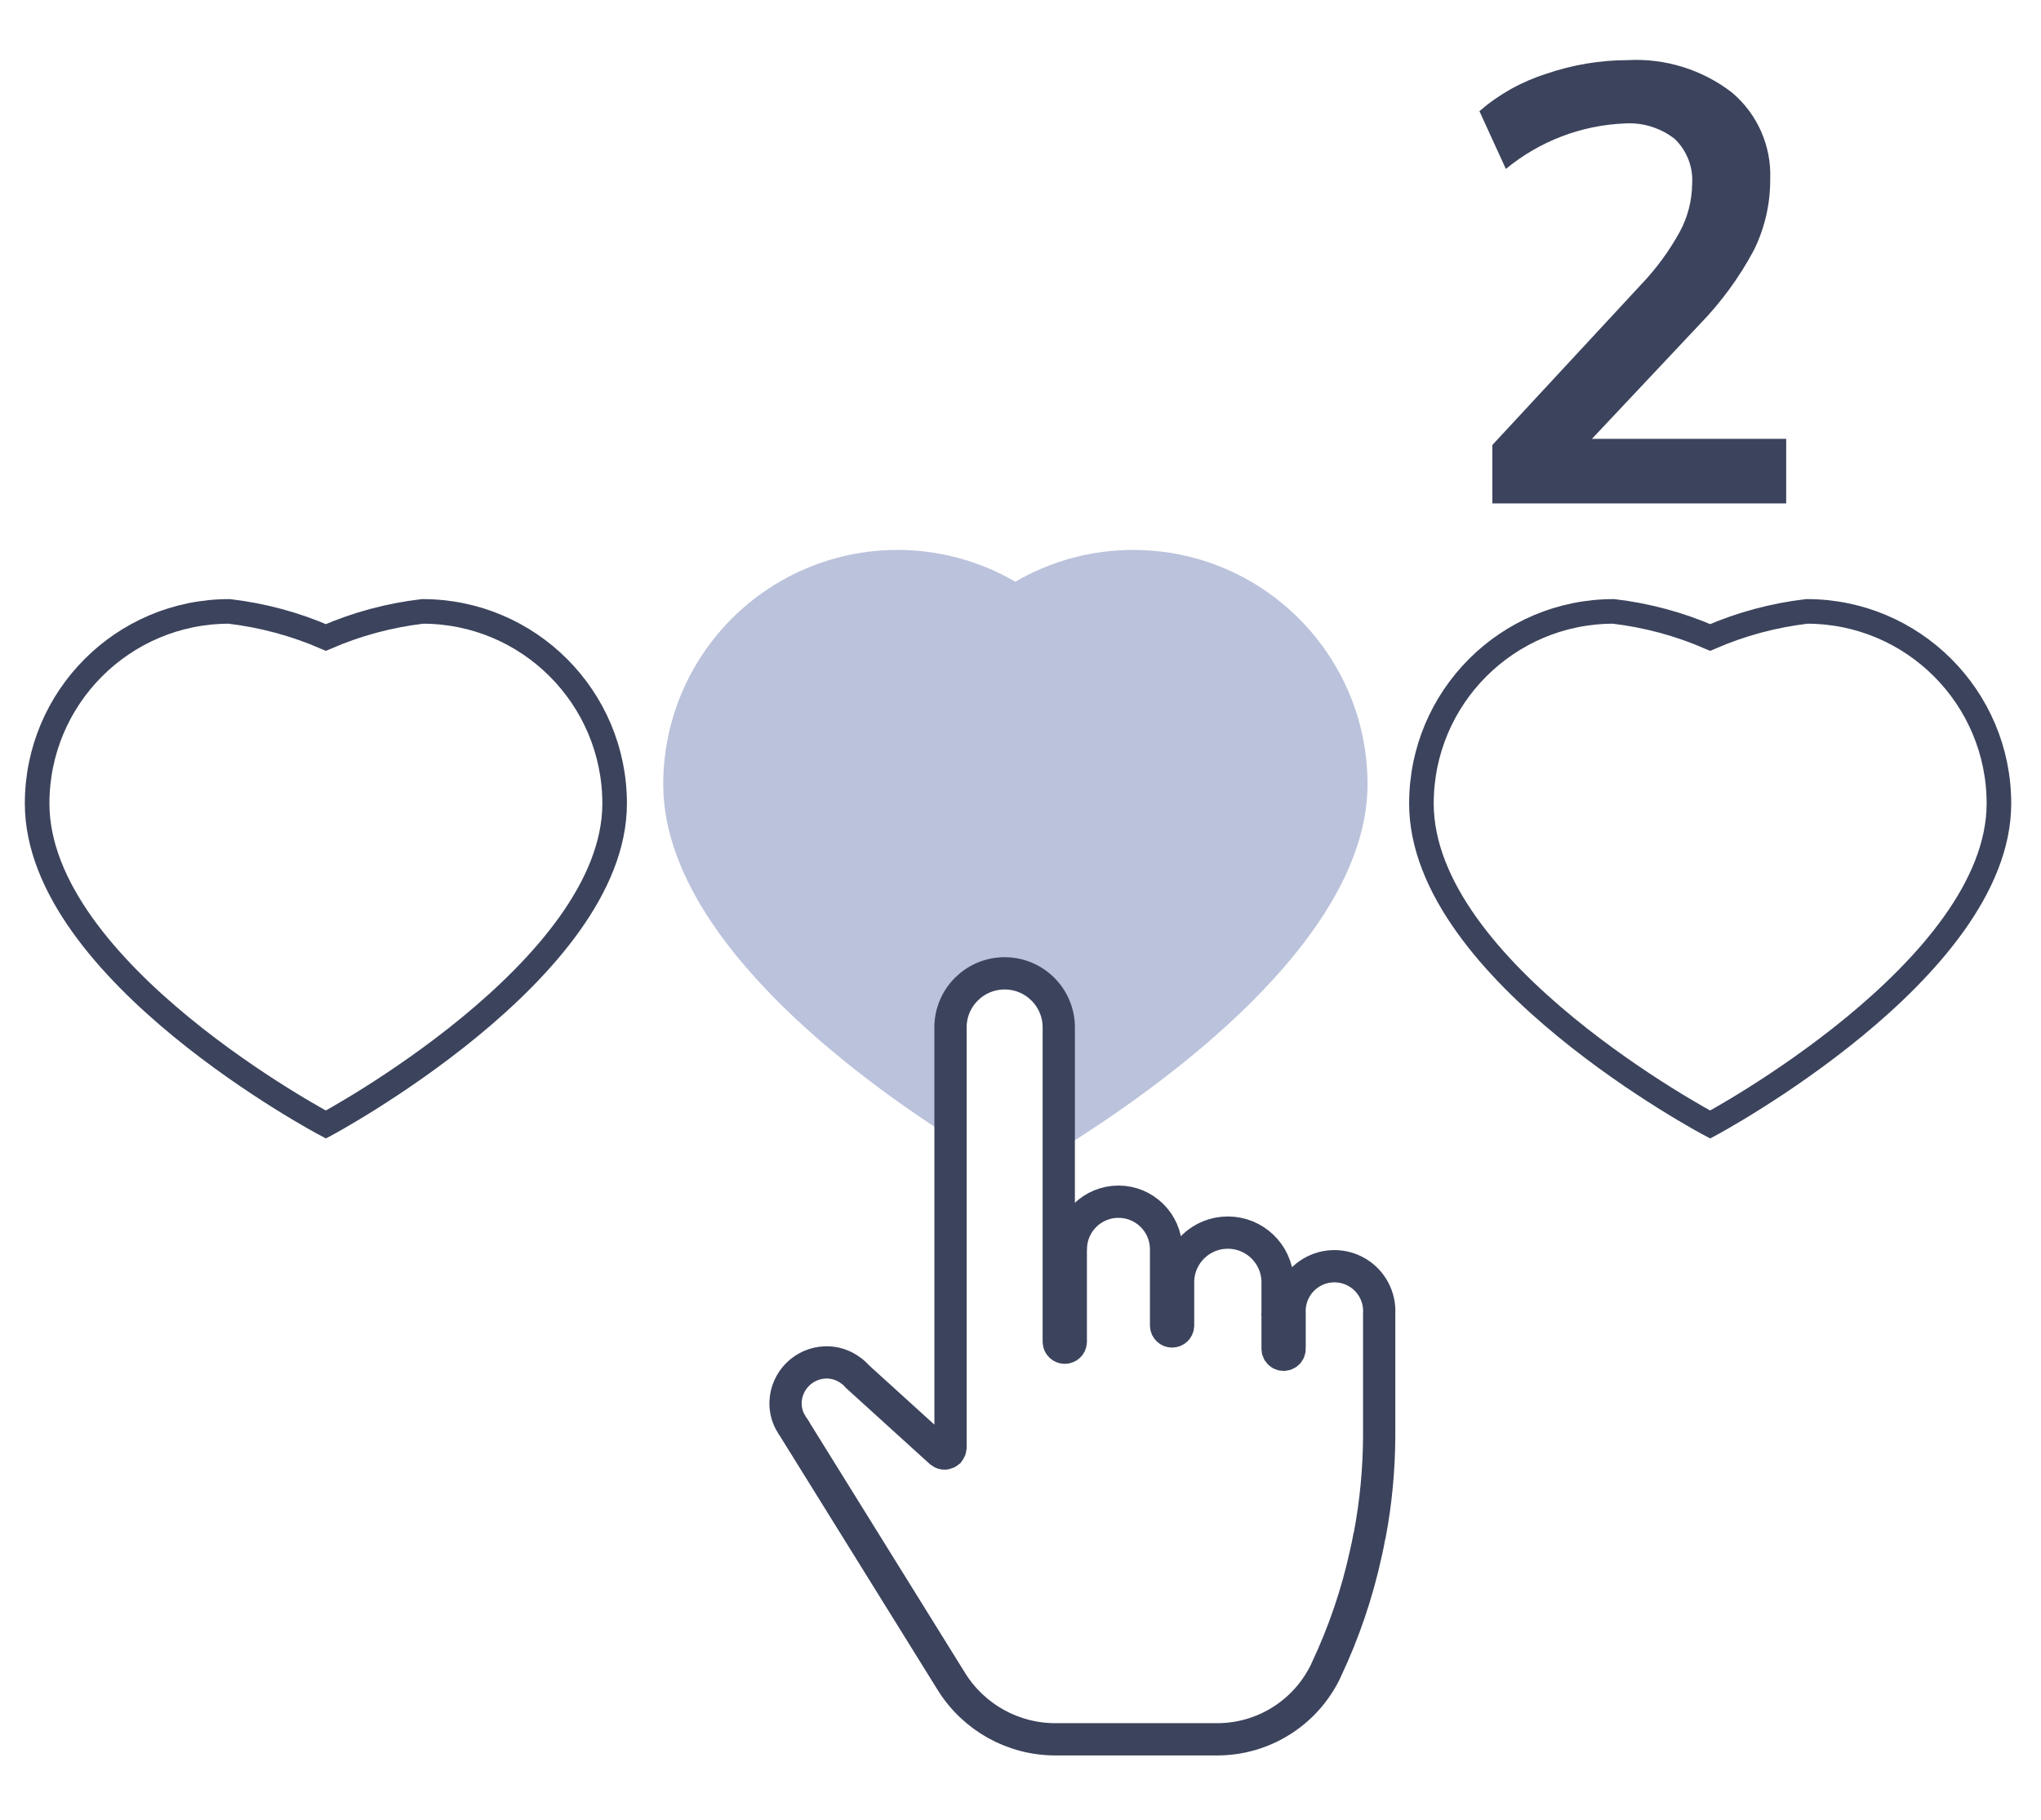
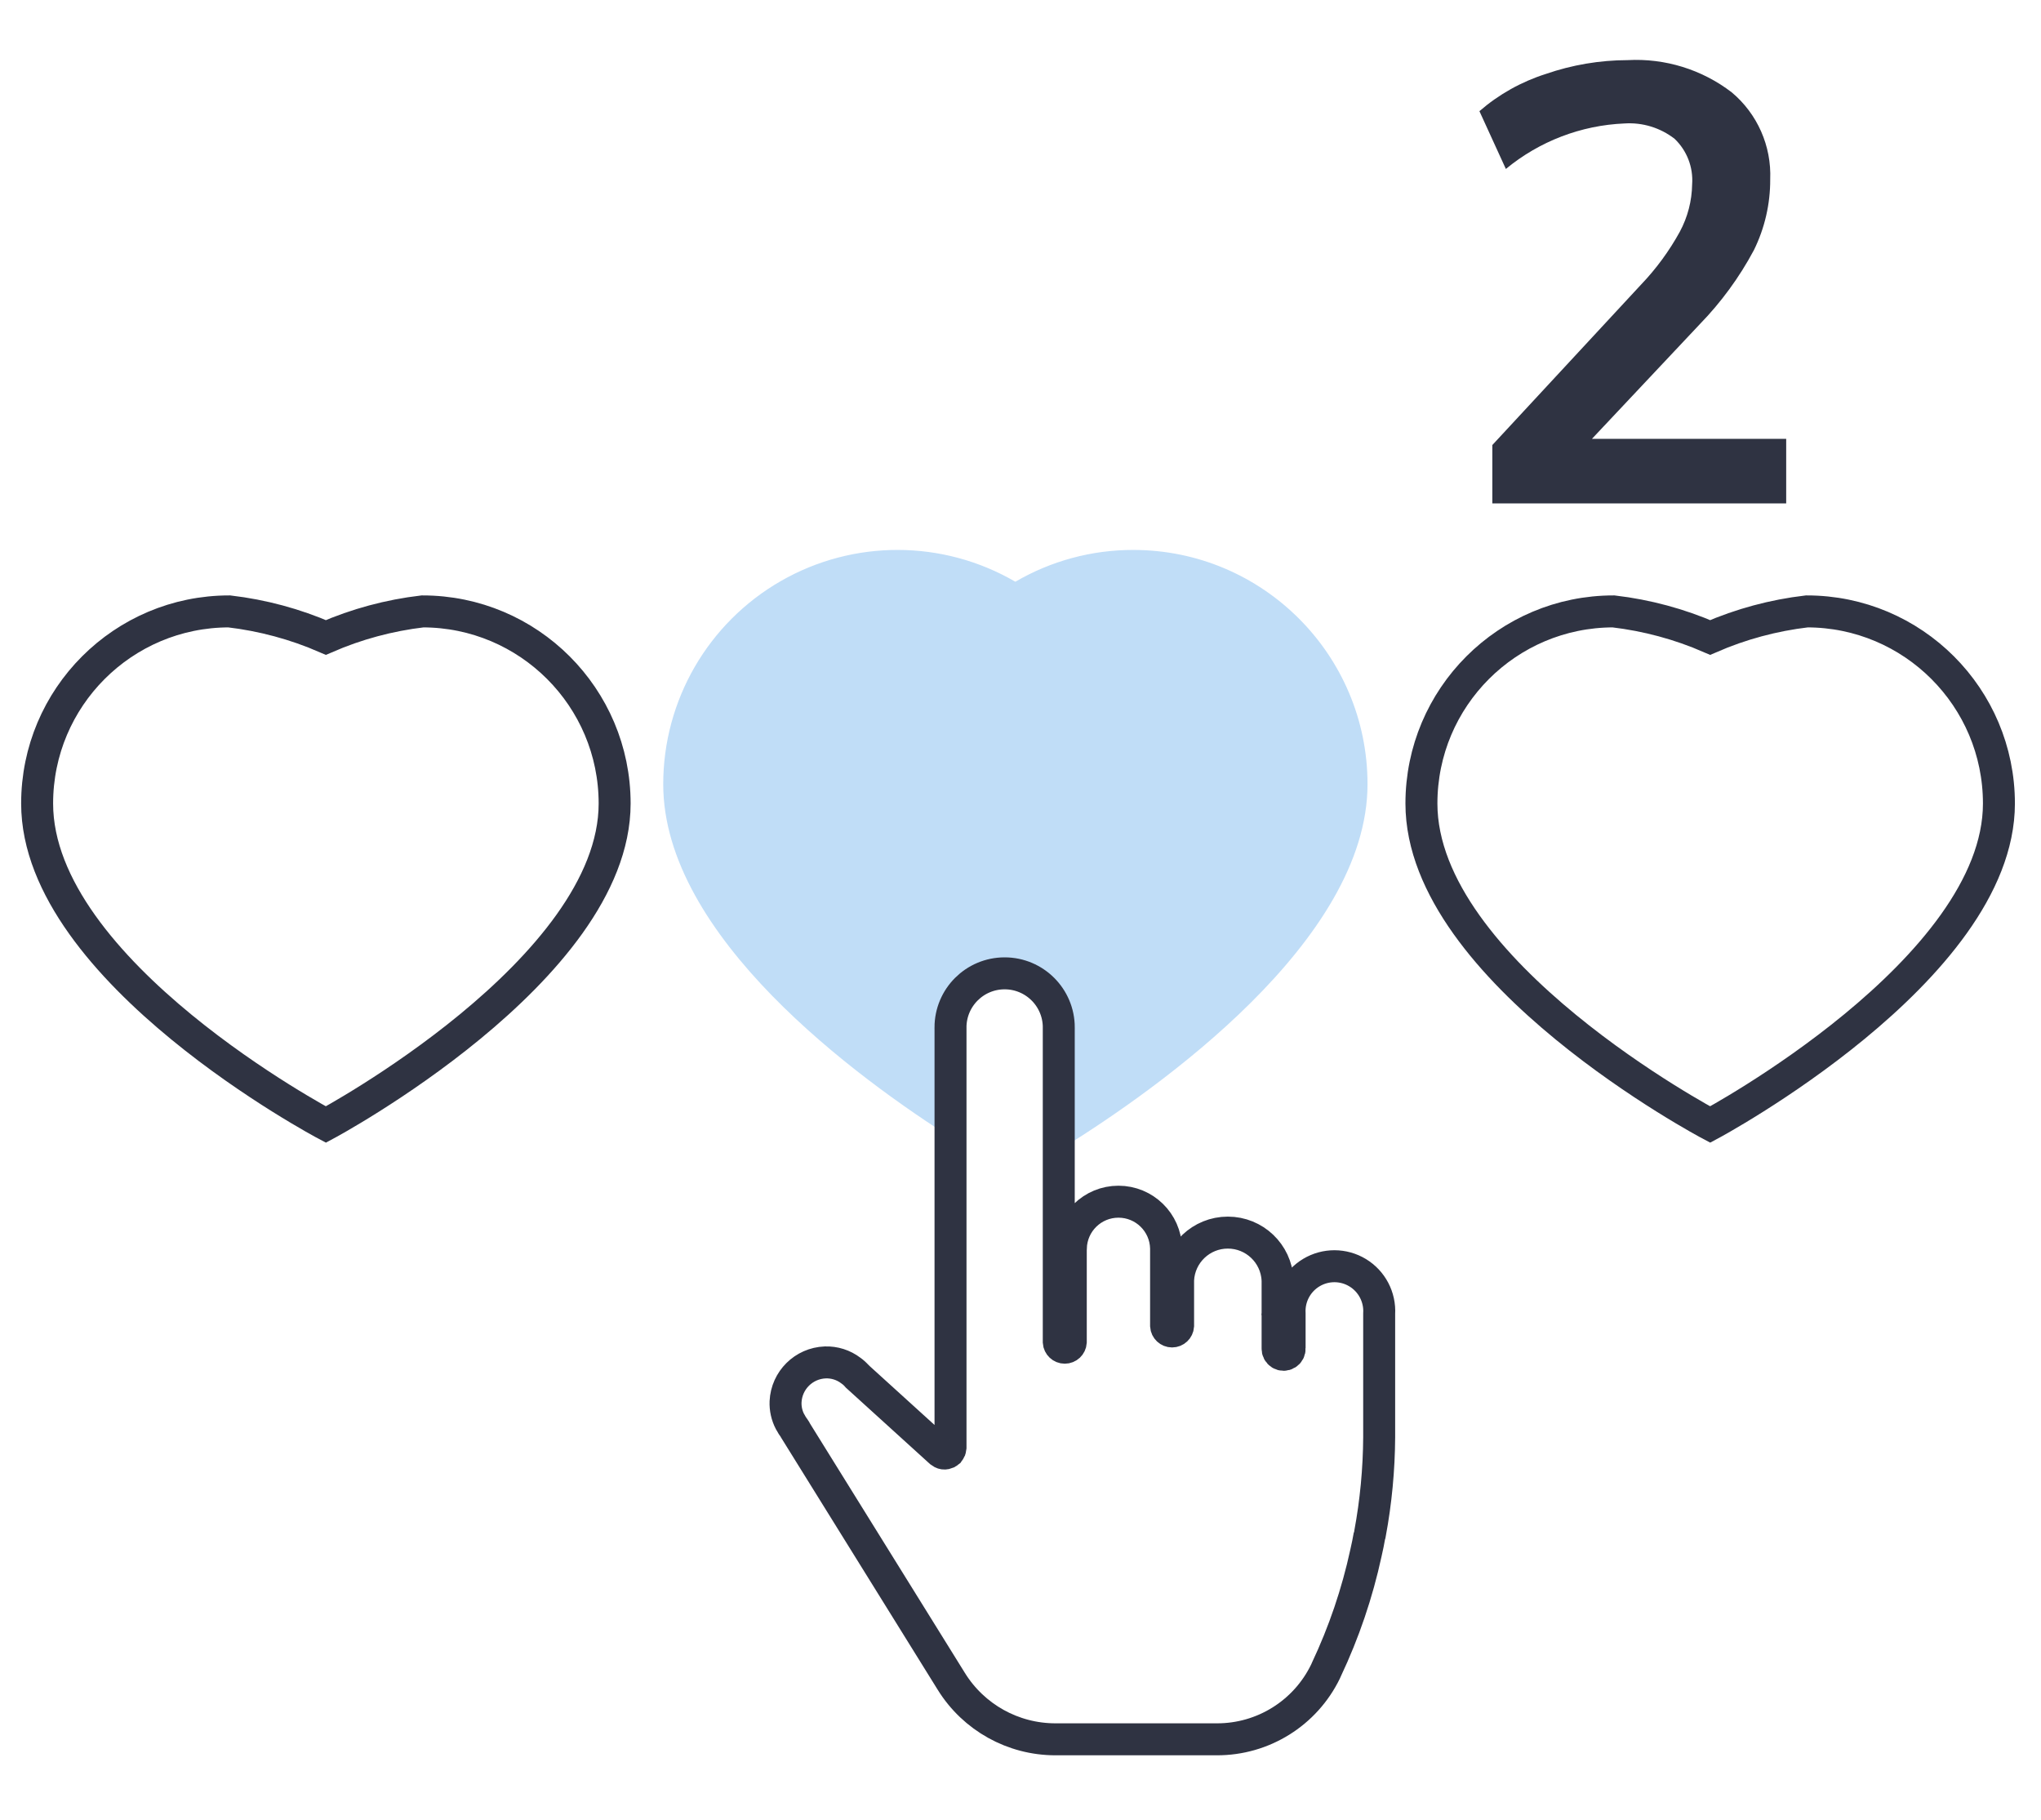
<svg xmlns="http://www.w3.org/2000/svg" id="Layer_1" data-name="Layer 1" viewBox="0 0 83 74">
  <defs>
-     <style>.cls-1,.cls-2,.cls-4,.cls-5{fill:none;}.cls-2,.cls-4,.cls-5{stroke:#3c435c;}.cls-2{stroke-linecap:round;stroke-linejoin:round;stroke-width:1.279px;}.cls-3{fill:#bbc2db;}.cls-4,.cls-5{stroke-miterlimit:10;}.cls-4{stroke-width:1.312px;}.cls-6{fill:#3c435c;}</style>
+     <style>.cls-1,.cls-2,.cls-4{fill:none;}.cls-2{stroke:#3c435c;stroke-linecap:round;stroke-linejoin:round;stroke-width:1.279px;}.cls-3{fill:#c0ddf7;}.cls-4{stroke:#2f3342;stroke-miterlimit:10;stroke-width:1.3px;}.cls-5{fill:#2f3342;}</style>
  </defs>
  <rect class="cls-1" width="83" height="74" />
  <path class="cls-2" d="M997.258,553.135" transform="translate(-857 -547)" />
  <path class="cls-3" d="M903.086,569.361a9.48,9.48,0,0,0-4.795,1.293,9.527,9.527,0,0,0-14.32,8.232c0,6.175,7.831,11.921,11.91,14.496-.006-.441-.009-.88-.022-1.302a18.523,18.523,0,0,1,.362-4.469,1.216,1.216,0,0,1,1.288-1.026,1.372,1.372,0,0,1,.797-.237,1.302,1.302,0,0,1,1.097.53,1.434,1.434,0,0,1,.73,1.151,31.099,31.099,0,0,1,.082,5.646c3.903-2.422,12.397-8.423,12.397-14.789A9.526,9.526,0,0,0,903.086,569.361Z" transform="translate(-857 -547)" />
  <path class="cls-4" d="M912.714,609.355a.234.234,0,0,0-.019.064c-.038.234-.09.469-.147.726a22.03,22.03,0,0,1-1.61,4.742.175.175,0,0,0-.019.046l-.015.031a4.896,4.896,0,0,1-4.423,2.758h-6.562a4.98,4.98,0,0,1-4.23-2.352l-6.339-10.205a.194.194,0,0,0-.008-.022l-.047-.071a1.495,1.495,0,0,1-.145-.23l-.022-.035a1.609,1.609,0,0,1-.182-.812,1.678,1.678,0,0,1,1.613-1.598,1.627,1.627,0,0,1,1.043.332,1.379,1.379,0,0,1,.254.23l.011.009.008.01,3.371,3.06a.246.246,0,0,0,.037.023.193.193,0,0,0,.127.041.242.242,0,0,0,.096-.02l.01-.006a.244.244,0,0,0,.071-.051l.004-.003a.176.176,0,0,0,.017-.029.227.227,0,0,0,.029-.048.205.205,0,0,0,.01-.051.227.227,0,0,0,.007-.036V588.785l-.001-.006a2.202,2.202,0,0,1,4.404,0l-.001.006v12.785a.245.245,0,0,0,.489,0v-3.806l.002-.009a1.937,1.937,0,0,1,3.873,0v3.154a.245.245,0,0,0,.489,0v-1.866a2.025,2.025,0,0,1,4.045,0l.001.005v1.361l-.001.01.001.005v1.403a.245.245,0,1,0,.489,0v-1.418a1.824,1.824,0,1,1,3.642.01V605.439A22.179,22.179,0,0,1,912.714,609.355Z" transform="translate(-857 -547)" />
-   <path class="cls-5" d="M874.184,571.86a13.926,13.926,0,0,0-3.932,1.06,13.922,13.922,0,0,0-3.931-1.06,7.811,7.811,0,0,0-7.811,7.811c0,6.846,11.742,13.053,11.742,13.053s11.743-6.277,11.743-13.053A7.812,7.812,0,0,0,874.184,571.86Z" transform="translate(-857 -547)" />
-   <path class="cls-5" d="M930.478,571.86a13.926,13.926,0,0,0-3.932,1.06,13.922,13.922,0,0,0-3.931-1.06,7.811,7.811,0,0,0-7.811,7.811c0,6.846,11.742,13.053,11.742,13.053s11.743-6.277,11.743-13.053A7.812,7.812,0,0,0,930.478,571.86Z" transform="translate(-857 -547)" />
-   <path class="cls-6" d="M929.638,564.845v2.625h-11.95v-2.375l6.05-6.525a10.254,10.254,0,0,0,1.575-2.149,4.195,4.195,0,0,0,.5-1.926,2.329,2.329,0,0,0-.712-1.85,2.999,2.999,0,0,0-2.038-.625,8.106,8.106,0,0,0-4.825,1.85l-1.075-2.35a7.653,7.653,0,0,1,2.7-1.513,10.241,10.241,0,0,1,3.325-.562,6.382,6.382,0,0,1,4.238,1.312,4.384,4.384,0,0,1,1.562,3.538,6.445,6.445,0,0,1-.663,2.875,13.322,13.322,0,0,1-2.212,3.024l-4.375,4.65Z" transform="translate(-857 -547)" />
+   <path class="cls-4" d="M874.184,571.86a13.926,13.926,0,0,0-3.932,1.06,13.922,13.922,0,0,0-3.931-1.06,7.811,7.811,0,0,0-7.811,7.811c0,6.846,11.742,13.053,11.742,13.053s11.743-6.277,11.743-13.053A7.812,7.812,0,0,0,874.184,571.86Z" transform="translate(-857 -547)" />
+   <path class="cls-4" d="M930.478,571.86a13.926,13.926,0,0,0-3.932,1.06,13.922,13.922,0,0,0-3.931-1.06,7.811,7.811,0,0,0-7.811,7.811c0,6.846,11.742,13.053,11.742,13.053s11.743-6.277,11.743-13.053A7.812,7.812,0,0,0,930.478,571.86Z" transform="translate(-857 -547)" />
+   <path class="cls-5" d="M929.638,564.845v2.625h-11.95v-2.375l6.05-6.525a10.254,10.254,0,0,0,1.575-2.149,4.195,4.195,0,0,0,.5-1.926,2.329,2.329,0,0,0-.712-1.85,2.999,2.999,0,0,0-2.038-.625,8.106,8.106,0,0,0-4.825,1.85l-1.075-2.35a7.653,7.653,0,0,1,2.7-1.513,10.241,10.241,0,0,1,3.325-.562,6.382,6.382,0,0,1,4.238,1.312,4.384,4.384,0,0,1,1.562,3.538,6.445,6.445,0,0,1-.663,2.875,13.322,13.322,0,0,1-2.212,3.024l-4.375,4.65Z" transform="translate(-857 -547)" />
</svg>
